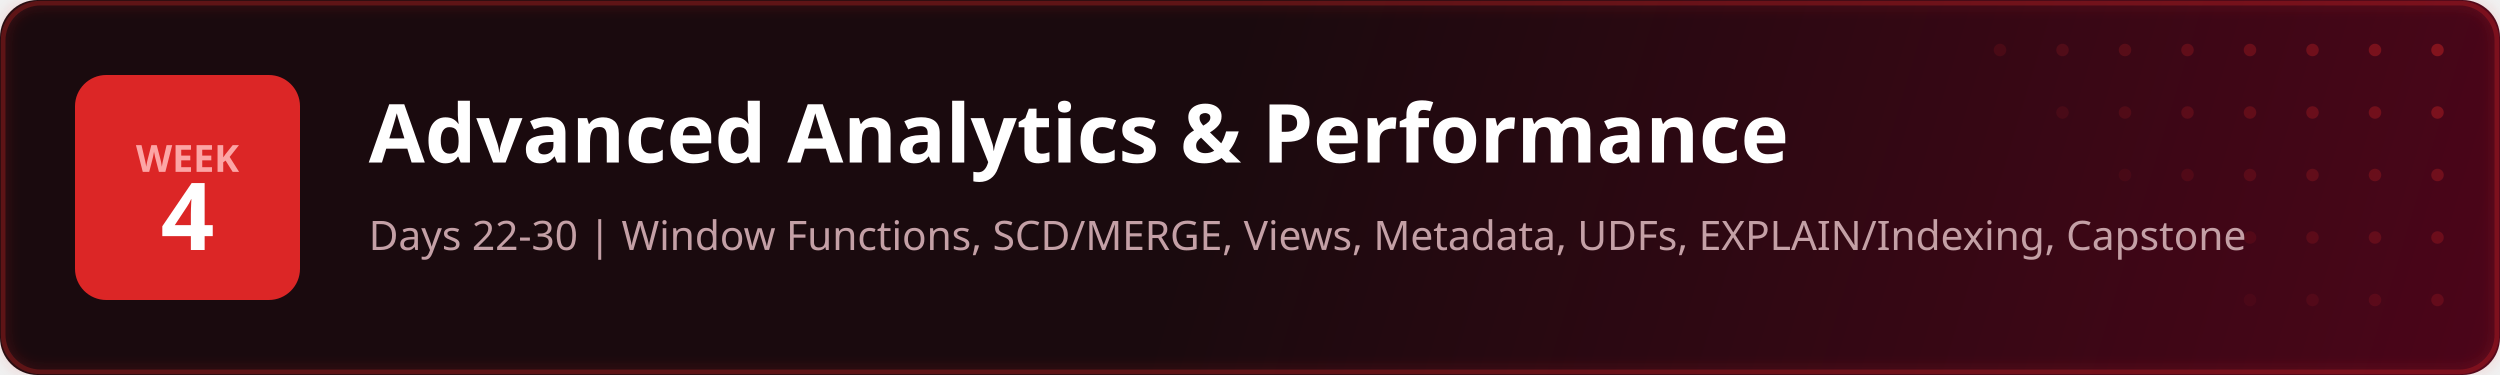
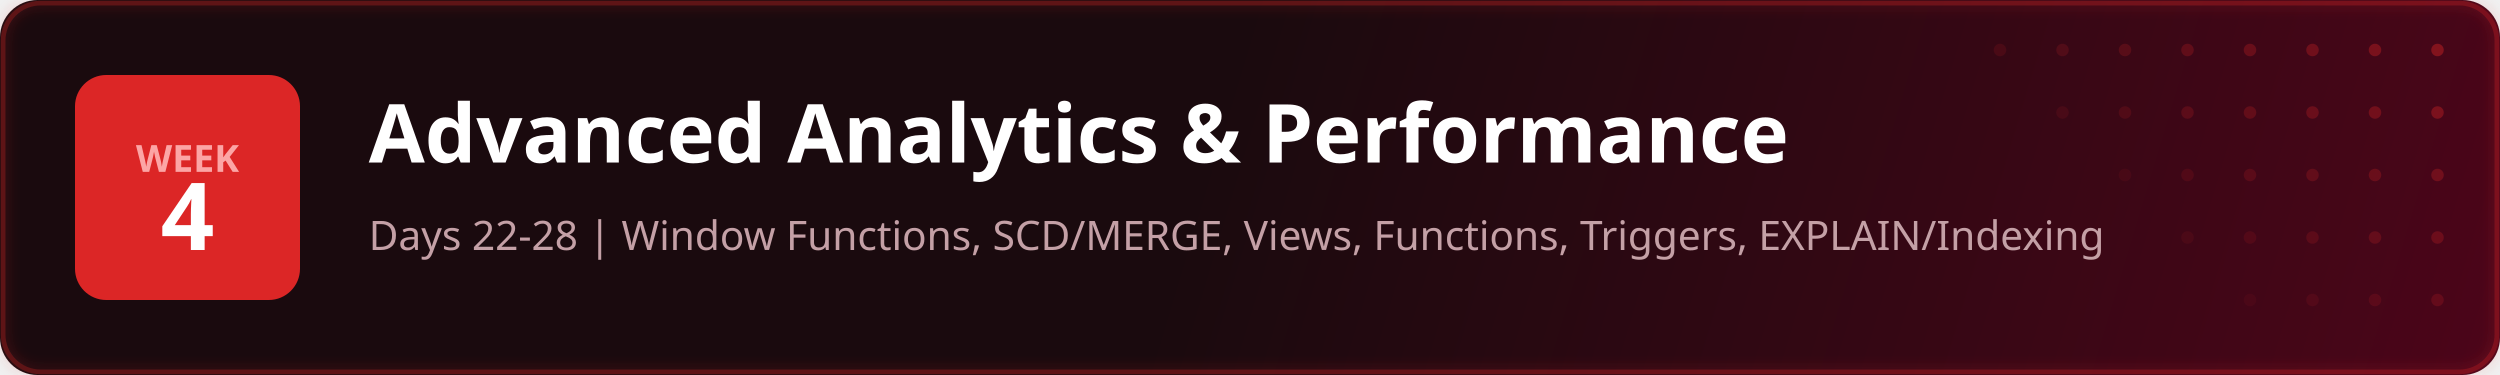
<svg xmlns="http://www.w3.org/2000/svg" viewBox="0 0 800 120" fill="none">
  <defs>
    <linearGradient id="fbg" x1="400" y1="0" x2="800" y2="120" gradientUnits="userSpaceOnUse">
      <stop offset="0%" stop-color="#1a0a0e" />
      <stop offset="100%" stop-color="#4c0519" />
    </linearGradient>
    <filter id="glow">
      <feGaussianBlur stdDeviation="2" result="blur" />
      <feMerge>
        <feMergeNode in="blur" />
        <feMergeNode in="SourceGraphic" />
      </feMerge>
    </filter>
  </defs>
  <rect width="800" height="120" rx="12" fill="url(#fbg)" />
  <rect x="1" y="1" width="798" height="118" rx="12" fill="none" stroke="#dc2626" stroke-width="1.5" opacity="0.35" filter="url(#glow)" />
  <circle cx="640" cy="16" r="2" fill="#dc2626" opacity="0.12" />
  <circle cx="660" cy="16" r="2" fill="#dc2626" opacity="0.15" />
  <circle cx="680" cy="16" r="2" fill="#dc2626" opacity="0.18" />
  <circle cx="700" cy="16" r="2" fill="#dc2626" opacity="0.22" />
  <circle cx="720" cy="16" r="2" fill="#dc2626" opacity="0.26" />
  <circle cx="740" cy="16" r="2" fill="#dc2626" opacity="0.3" />
  <circle cx="760" cy="16" r="2" fill="#dc2626" opacity="0.35" />
  <circle cx="780" cy="16" r="2" fill="#dc2626" opacity="0.4" />
  <circle cx="660" cy="36" r="2" fill="#dc2626" opacity="0.1" />
  <circle cx="680" cy="36" r="2" fill="#dc2626" opacity="0.14" />
  <circle cx="700" cy="36" r="2" fill="#dc2626" opacity="0.18" />
  <circle cx="720" cy="36" r="2" fill="#dc2626" opacity="0.22" />
  <circle cx="740" cy="36" r="2" fill="#dc2626" opacity="0.26" />
  <circle cx="760" cy="36" r="2" fill="#dc2626" opacity="0.3" />
  <circle cx="780" cy="36" r="2" fill="#dc2626" opacity="0.35" />
  <circle cx="680" cy="56" r="2" fill="#dc2626" opacity="0.08" />
  <circle cx="700" cy="56" r="2" fill="#dc2626" opacity="0.12" />
  <circle cx="720" cy="56" r="2" fill="#dc2626" opacity="0.16" />
  <circle cx="740" cy="56" r="2" fill="#dc2626" opacity="0.2" />
  <circle cx="760" cy="56" r="2" fill="#dc2626" opacity="0.24" />
  <circle cx="780" cy="56" r="2" fill="#dc2626" opacity="0.28" />
  <circle cx="700" cy="76" r="2" fill="#dc2626" opacity="0.08" />
  <circle cx="720" cy="76" r="2" fill="#dc2626" opacity="0.12" />
  <circle cx="740" cy="76" r="2" fill="#dc2626" opacity="0.16" />
  <circle cx="760" cy="76" r="2" fill="#dc2626" opacity="0.2" />
  <circle cx="780" cy="76" r="2" fill="#dc2626" opacity="0.24" />
  <circle cx="720" cy="96" r="2" fill="#dc2626" opacity="0.06" />
  <circle cx="740" cy="96" r="2" fill="#dc2626" opacity="0.1" />
  <circle cx="760" cy="96" r="2" fill="#dc2626" opacity="0.14" />
  <circle cx="780" cy="96" r="2" fill="#dc2626" opacity="0.18" />
  <rect x="24" y="24" width="72" height="72" rx="10" fill="#dc2626" />
  <text x="60" y="55" font-family="Segoe UI, system-ui, sans-serif" font-size="12" font-weight="600" fill="#fca5a5" text-anchor="middle">WEEK</text>
  <text x="60" y="80" font-family="Segoe UI, system-ui, sans-serif" font-size="30" font-weight="800" fill="#ffffff" text-anchor="middle">4</text>
  <text x="118" y="52" font-family="Segoe UI, system-ui, sans-serif" font-size="26" font-weight="700" fill="#ffffff">Advanced Analytics &amp; Performance</text>
-   <text x="118" y="80" font-family="Segoe UI, system-ui, sans-serif" font-size="13" fill="#c4a0a6">Days 22-30  |  Window Functions, SCD/MERGE, Views, Metadata, UDFs, EXPLAIN/Indexing, Capstone</text>
+   <text x="118" y="80" font-family="Segoe UI, system-ui, sans-serif" font-size="13" fill="#c4a0a6">Days 22-28  |  Window Functions, SCD/MERGE, Views, Functions, Triggers, EXPLAIN/Indexing</text>
</svg>
